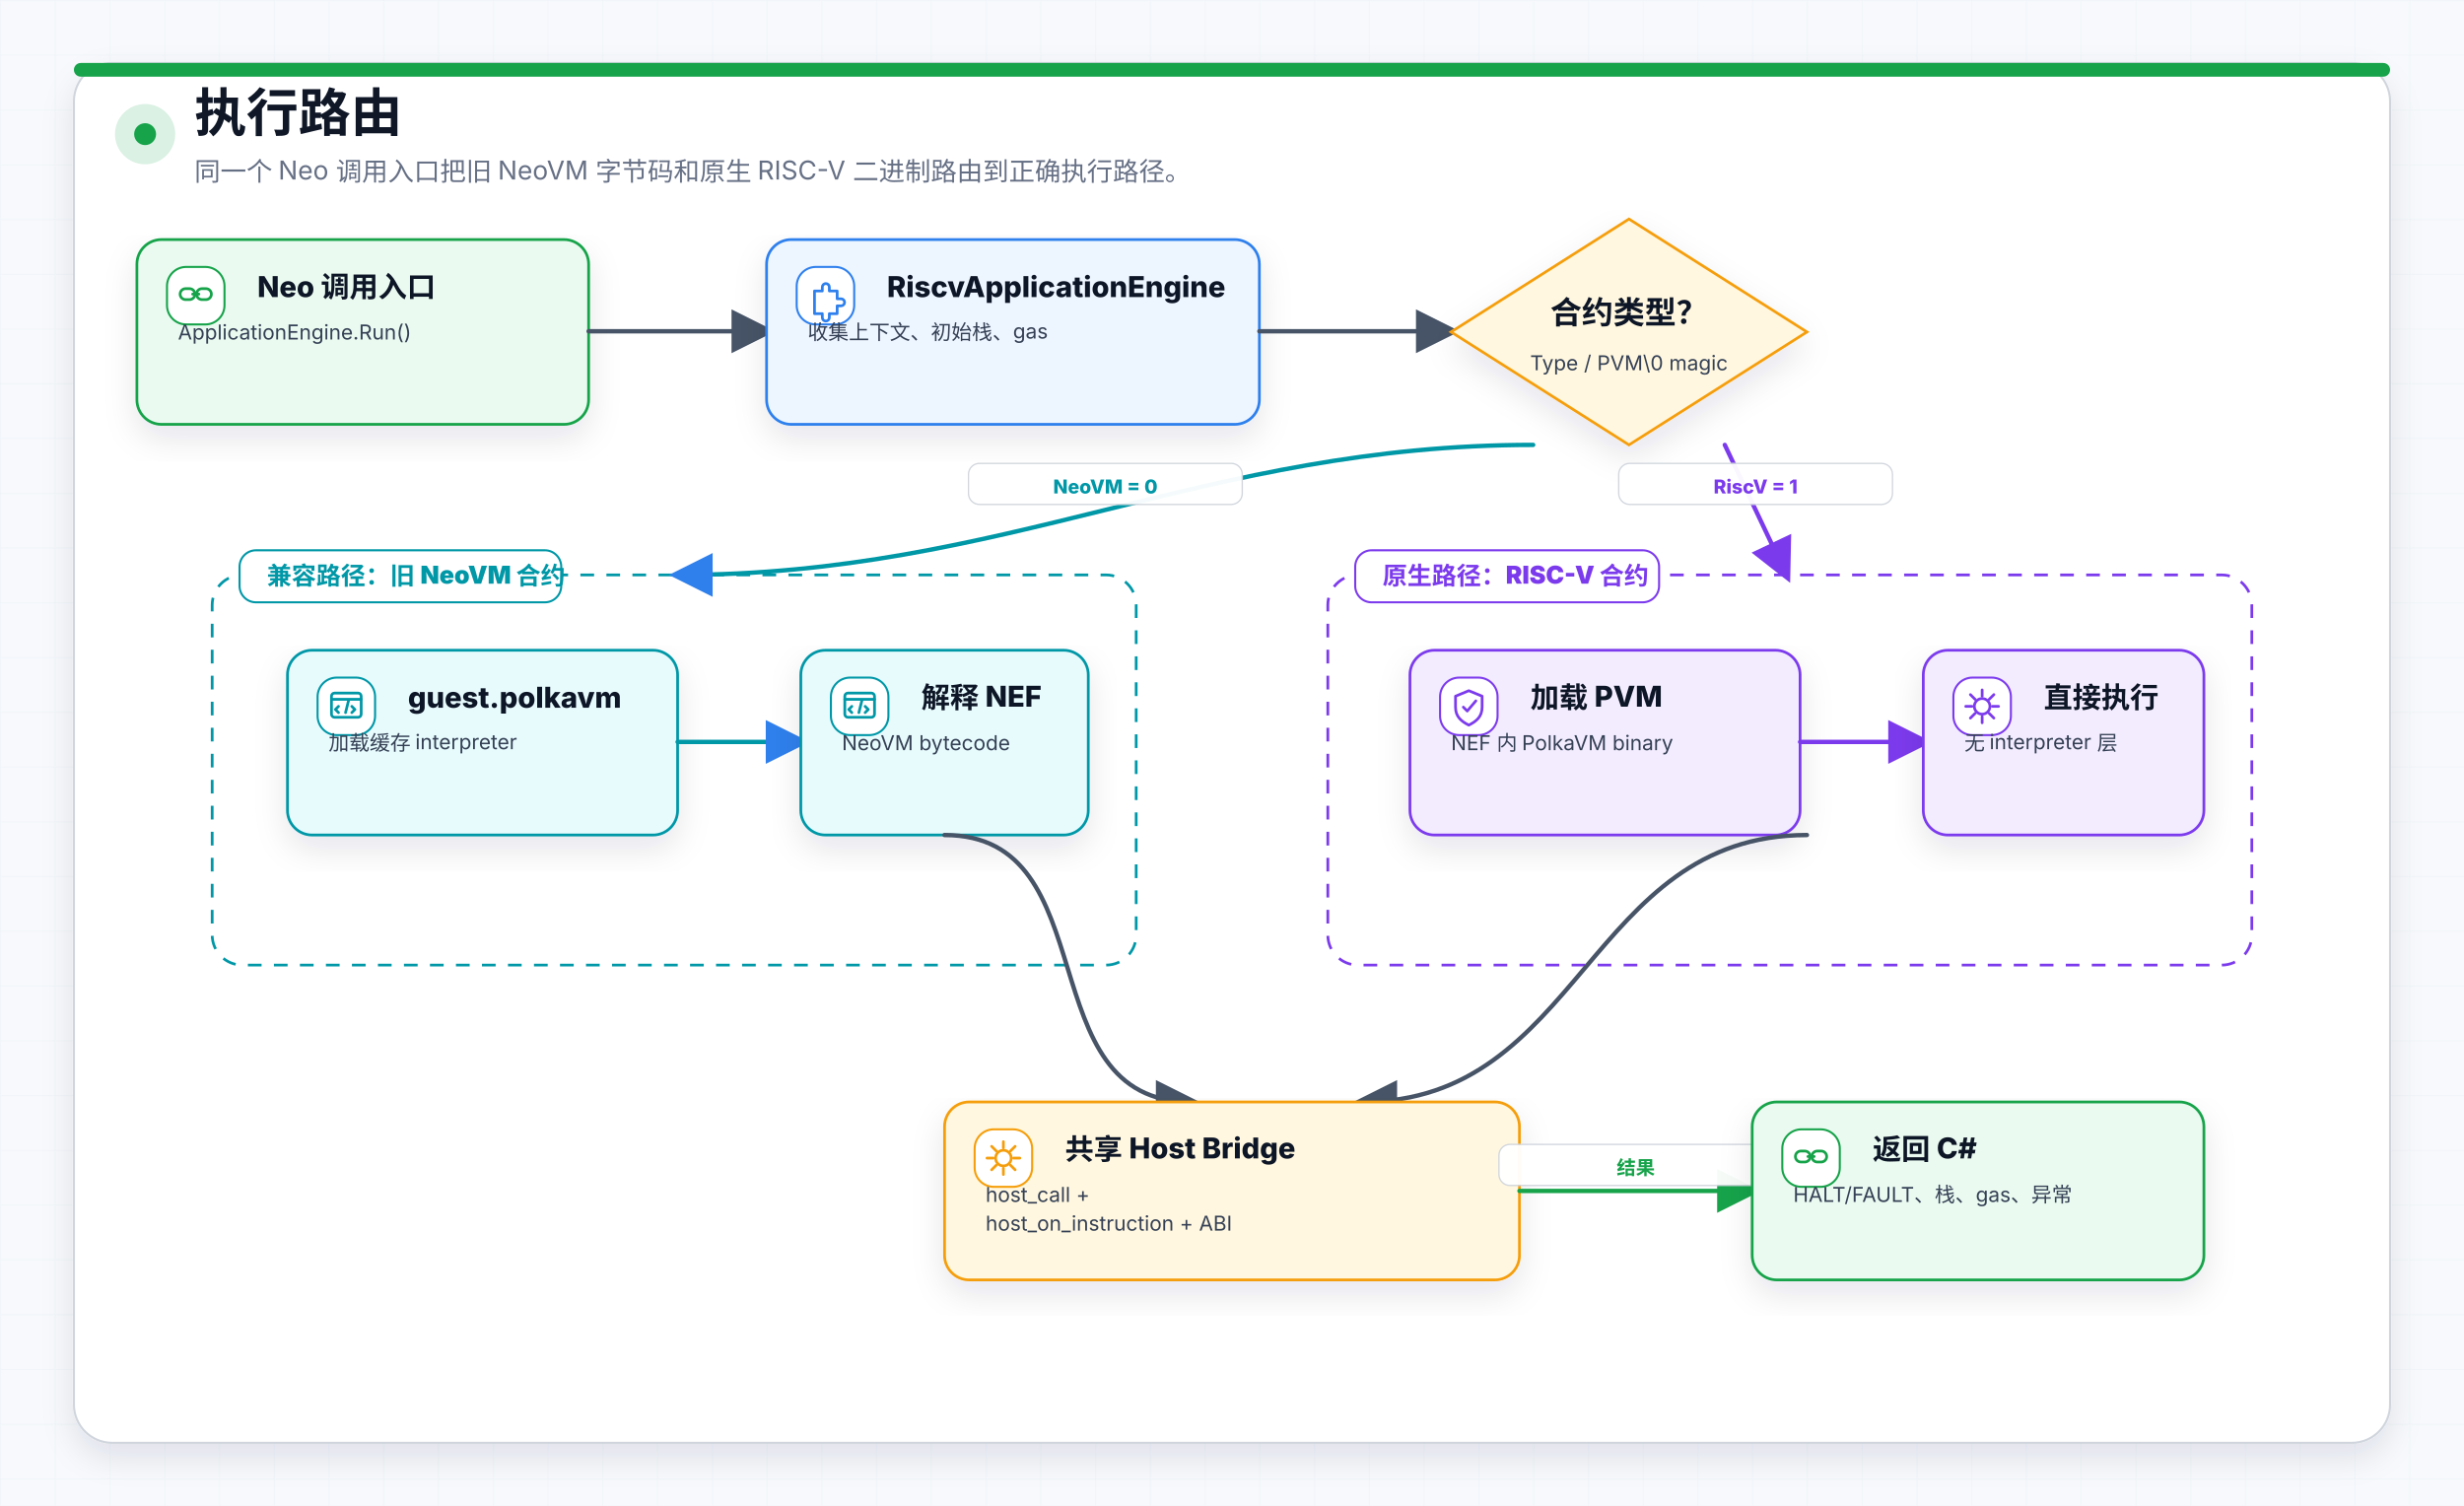
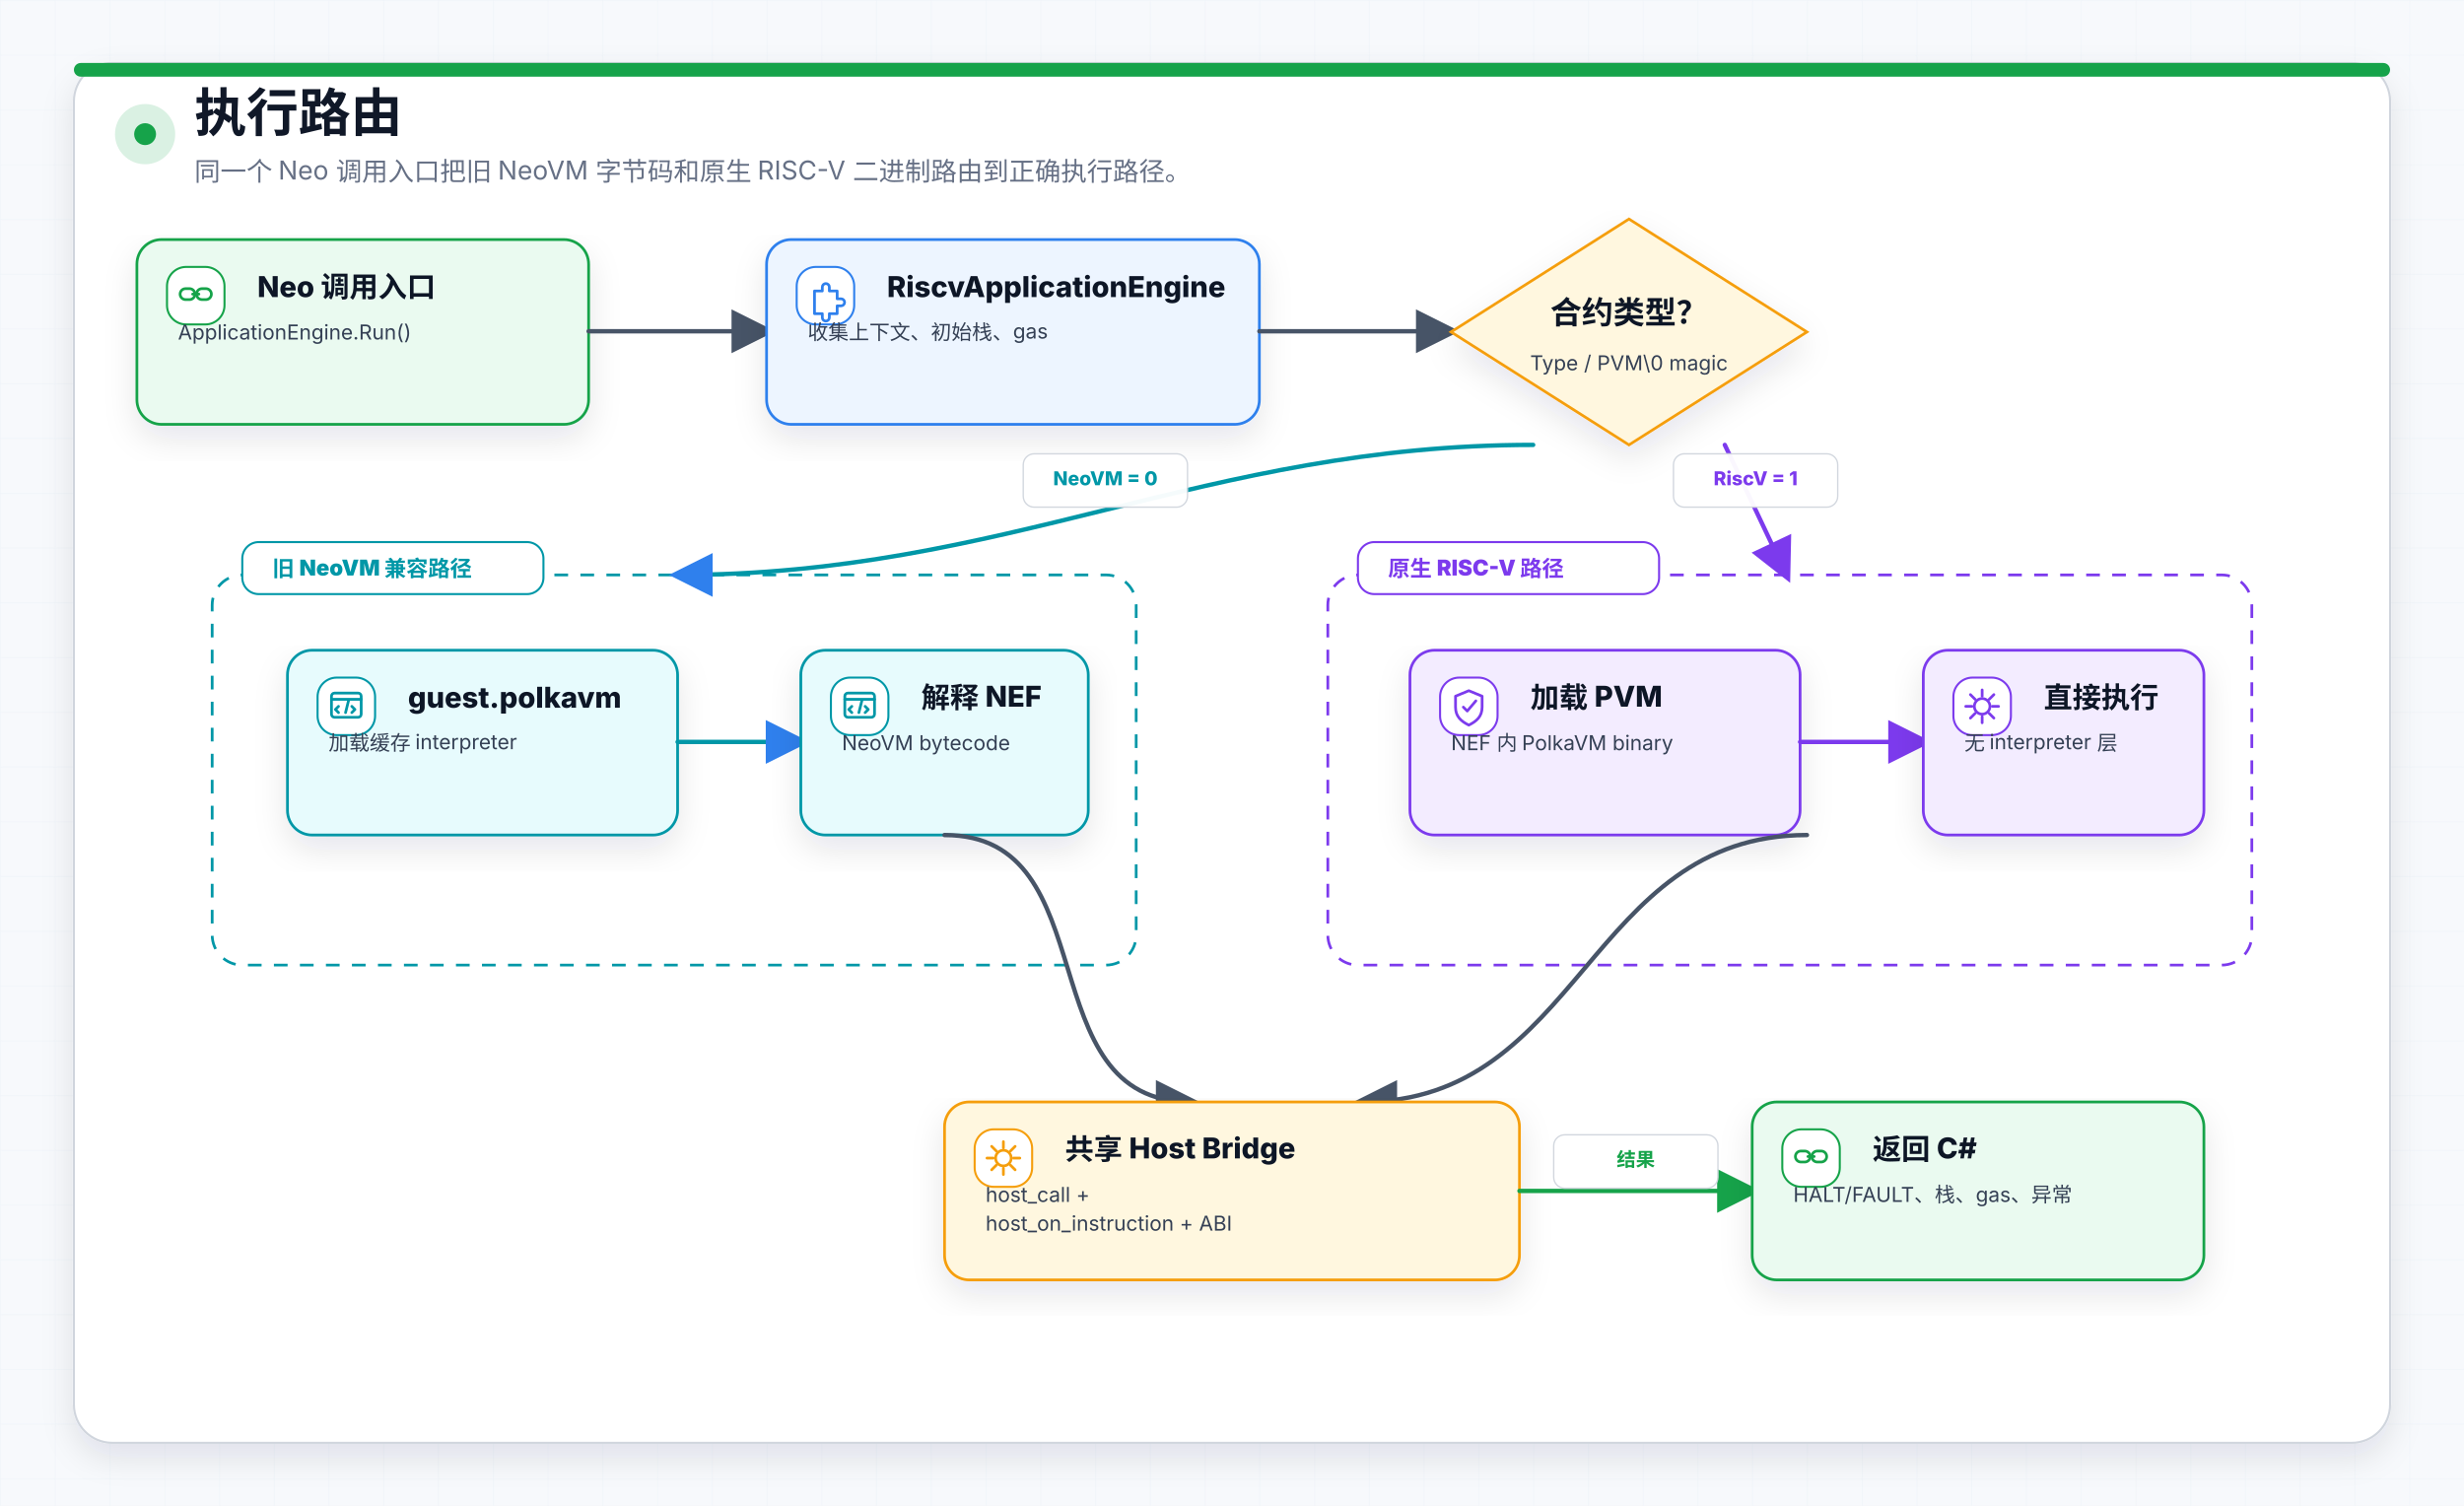
<svg xmlns="http://www.w3.org/2000/svg" width="1800" height="1100" viewBox="0 0 1800 1100" role="img" aria-label="执行路由">
  <defs>
    <pattern id="grid" width="40" height="40" patternUnits="userSpaceOnUse">
      <path d="M 40 0 L 0 0 0 40" fill="none" stroke="#e6edf5" stroke-width="1" />
    </pattern>
    <marker id="arrow-slate" markerWidth="14" markerHeight="14" refX="10" refY="7" orient="auto" markerUnits="strokeWidth">
      <path d="M2,2 L12,7 L2,12 z" fill="#475467" />
    </marker>
    <marker id="arrow-green" markerWidth="14" markerHeight="14" refX="10" refY="7" orient="auto" markerUnits="strokeWidth">
      <path d="M2,2 L12,7 L2,12 z" fill="#16a34a" />
    </marker>
    <marker id="arrow-blue" markerWidth="14" markerHeight="14" refX="10" refY="7" orient="auto" markerUnits="strokeWidth">
      <path d="M2,2 L12,7 L2,12 z" fill="#2f80ed" />
    </marker>
    <marker id="arrow-red" markerWidth="14" markerHeight="14" refX="10" refY="7" orient="auto" markerUnits="strokeWidth">
      <path d="M2,2 L12,7 L2,12 z" fill="#e5484d" />
    </marker>
    <marker id="arrow-purple" markerWidth="14" markerHeight="14" refX="10" refY="7" orient="auto" markerUnits="strokeWidth">
      <path d="M2,2 L12,7 L2,12 z" fill="#7c3aed" />
    </marker>
    <filter id="soft-shadow" x="-10%" y="-10%" width="120%" height="130%">
      <feDropShadow dx="0" dy="10" stdDeviation="12" flood-color="#101828" flood-opacity="0.10" />
    </filter>
  </defs>
  <rect width="1800" height="1100" fill="#f7f9fc" />
  <rect width="1800" height="1100" fill="url(#grid)" opacity="0.42" />
  <rect x="54" y="46" width="1692" height="1008" rx="28" fill="#ffffff" stroke="#d0d5dd" stroke-width="1.5" filter="url(#soft-shadow)" />
  <rect x="54" y="46" width="1692" height="10" rx="5" fill="#16a34a" />
  <circle cx="106" cy="98" r="22" fill="#16a34a" opacity="0.16" />
  <circle cx="106" cy="98" r="8" fill="#16a34a" />
  <text x="142" y="96" text-anchor="start" font-family="Inter, Noto Sans CJK SC, Microsoft YaHei, PingFang SC, Arial, sans-serif" font-size="38" font-weight="850" fill="#101828">执行路由</text>
  <text x="142" y="132" text-anchor="start" font-family="Inter, Noto Sans CJK SC, Microsoft YaHei, PingFang SC, Arial, sans-serif" font-size="19" font-weight="400" fill="#667085">同一个 Neo 调用入口把旧 NeoVM 字节码和原生 RISC-V 二进制路由到正确执行路径。</text>
  <g filter="url(#soft-shadow)">
    <rect x="100" y="175" width="330" height="135" rx="18" fill="#eafaf0" stroke="#16a34a" stroke-width="2" />
    <rect x="122" y="195" width="42" height="42" rx="14" fill="#ffffff" stroke="#16a34a" stroke-width="1.5" />
    <g fill="none" stroke="#16a34a" stroke-width="2" stroke-linecap="round" stroke-linejoin="round">
      <rect x="131.576" y="210.859" width="10.853" height="7.997" rx="3.998" />
      <rect x="143.571" y="210.859" width="10.853" height="7.997" rx="3.998" />
      <path d="M 140.715 214.858 L 145.285 214.858" />
    </g>
    <text x="188" y="217" text-anchor="start" font-family="Inter, Noto Sans CJK SC, Microsoft YaHei, PingFang SC, Arial, sans-serif" font-size="21" font-weight="800" fill="#101828">Neo 调用入口</text>
    <text x="130" y="248" text-anchor="start" font-family="Inter, Noto Sans CJK SC, Microsoft YaHei, PingFang SC, Arial, sans-serif" font-size="15" font-weight="400" fill="#344054">ApplicationEngine.Run()</text>
  </g>
  <g>
    <path d="M 430 242 L 560 242" fill="none" stroke="#475467" stroke-width="3.2" stroke-linecap="round" marker-end="url(#arrow-slate)" />
  </g>
  <g filter="url(#soft-shadow)">
    <rect x="560" y="175" width="360" height="135" rx="18" fill="#edf5ff" stroke="#2f80ed" stroke-width="2" />
    <rect x="582" y="195" width="42" height="42" rx="14" fill="#ffffff" stroke="#2f80ed" stroke-width="1.5" />
    <g fill="none" stroke="#2f80ed" stroke-width="2" stroke-linecap="round" stroke-linejoin="round">
      <path d="M 595.003 212.573 h 5.712 v -2.856 a 2.57 2.57 0 0 1 5.141 0 v 2.856 h 5.712 v 5.712 h 2.856 a 2.57 2.57 0 0 1 0 5.141 h -2.856 v 5.712 h -5.712 v 2.856 a 2.57 2.57 0 0 1 -5.141 0 v -2.856 h -5.712 z" />
    </g>
    <text x="648" y="217" text-anchor="start" font-family="Inter, Noto Sans CJK SC, Microsoft YaHei, PingFang SC, Arial, sans-serif" font-size="21" font-weight="800" fill="#101828">RiscvApplicationEngine</text>
    <text x="590" y="248" text-anchor="start" font-family="Inter, Noto Sans CJK SC, Microsoft YaHei, PingFang SC, Arial, sans-serif" font-size="15" font-weight="400" fill="#344054">收集上下文、初始栈、gas</text>
  </g>
  <g>
    <path d="M 920 242 L 1060 242" fill="none" stroke="#475467" stroke-width="3.2" stroke-linecap="round" marker-end="url(#arrow-slate)" />
  </g>
  <g filter="url(#soft-shadow)">
    <polygon points="1190,160 1320,242.5 1190,325 1060,242.5" fill="#fff7df" stroke="#f59e0b" stroke-width="2" />
    <text x="1190" y="236.5" text-anchor="middle" font-family="Inter, Noto Sans CJK SC, Microsoft YaHei, PingFang SC, Arial, sans-serif" font-size="23" font-weight="850" fill="#101828">合约类型？</text>
    <text x="1190" y="270.5" text-anchor="middle" font-family="Inter, Noto Sans CJK SC, Microsoft YaHei, PingFang SC, Arial, sans-serif" font-size="15" font-weight="400" fill="#344054">Type / PVM\0 magic</text>
  </g>
  <g>
    <rect x="155" y="420" width="675" height="285" rx="22" fill="#fff" stroke="#0097a7" stroke-width="2" stroke-dasharray="10 9" />
-     <rect x="175" y="402" width="235" height="38" rx="12" fill="#ffffff" stroke="#0097a7" stroke-width="1.5" />
-     <text x="195" y="427" text-anchor="start" font-family="Inter, Noto Sans CJK SC, Microsoft YaHei, PingFang SC, Arial, sans-serif" font-size="18" font-weight="850" fill="#0097a7">兼容路径：旧 NeoVM 合约</text>
+     <rect x="177" y="396" width="220" height="38" rx="12" fill="#ffffff" stroke="#0097a7" stroke-width="1.5" />
+     <text x="199" y="421" text-anchor="start" font-family="Inter, Noto Sans CJK SC, Microsoft YaHei, PingFang SC, Arial, sans-serif" font-size="16" font-weight="850" fill="#0097a7">旧 NeoVM 兼容路径</text>
  </g>
  <g>
    <rect x="970" y="420" width="675" height="285" rx="22" fill="#fff" stroke="#7c3aed" stroke-width="2" stroke-dasharray="10 9" />
-     <rect x="990" y="402" width="222" height="38" rx="12" fill="#ffffff" stroke="#7c3aed" stroke-width="1.5" />
-     <text x="1010" y="427" text-anchor="start" font-family="Inter, Noto Sans CJK SC, Microsoft YaHei, PingFang SC, Arial, sans-serif" font-size="18" font-weight="850" fill="#7c3aed">原生路径：RISC-V 合约</text>
+     <rect x="992" y="396" width="220" height="38" rx="12" fill="#ffffff" stroke="#7c3aed" stroke-width="1.5" />
+     <text x="1014" y="421" text-anchor="start" font-family="Inter, Noto Sans CJK SC, Microsoft YaHei, PingFang SC, Arial, sans-serif" font-size="16" font-weight="850" fill="#7c3aed">原生 RISC-V 路径</text>
  </g>
  <g>
    <path d="M 1120 325 C 880 325, 735 420, 495 420" fill="none" stroke="#0097a7" stroke-width="3.2" stroke-linecap="round" marker-end="url(#arrow-blue)" />
    <g>
-       <rect x="707.5" y="338.5" width="200" height="30" rx="8" fill="#ffffff" stroke="#d0d5dd" opacity="0.96" />
-       <text x="807.5" y="360.5" text-anchor="middle" font-family="Inter, Noto Sans CJK SC, Microsoft YaHei, PingFang SC, Arial, sans-serif" font-size="14" font-weight="800" fill="#0097a7">NeoVM = 0</text>
+       <rect x="747.5" y="331.5" width="120" height="39" rx="8" fill="#ffffff" stroke="#d0d5dd" opacity="0.96" />
+       <text x="807.5" y="354.5" text-anchor="middle" font-family="Inter, Noto Sans CJK SC, Microsoft YaHei, PingFang SC, Arial, sans-serif" font-size="14" font-weight="800" fill="#0097a7">NeoVM = 0</text>
    </g>
  </g>
  <g>
    <path d="M 1260 325 L 1305 420" fill="none" stroke="#7c3aed" stroke-width="3.2" stroke-linecap="round" marker-end="url(#arrow-purple)" />
    <g>
-       <rect x="1182.5" y="338.5" width="200" height="30" rx="8" fill="#ffffff" stroke="#d0d5dd" opacity="0.96" />
-       <text x="1282.5" y="360.5" text-anchor="middle" font-family="Inter, Noto Sans CJK SC, Microsoft YaHei, PingFang SC, Arial, sans-serif" font-size="14" font-weight="800" fill="#7c3aed">RiscV = 1</text>
+       <rect x="1222.5" y="331.5" width="120" height="39" rx="8" fill="#ffffff" stroke="#d0d5dd" opacity="0.96" />
+       <text x="1282.5" y="354.5" text-anchor="middle" font-family="Inter, Noto Sans CJK SC, Microsoft YaHei, PingFang SC, Arial, sans-serif" font-size="14" font-weight="800" fill="#7c3aed">RiscV = 1</text>
    </g>
  </g>
  <g filter="url(#soft-shadow)">
    <rect x="210" y="475" width="285" height="135" rx="18" fill="#e7fbfd" stroke="#0097a7" stroke-width="2" />
    <rect x="232" y="495" width="42" height="42" rx="14" fill="#ffffff" stroke="#0097a7" stroke-width="1.5" />
    <g fill="none" stroke="#0097a7" stroke-width="2" stroke-linecap="round" stroke-linejoin="round">
      <rect x="242.147" y="506.29" width="21.706" height="17.707" rx="2.285" />
      <path d="M 242.147 510.859 h 21.706 M 247.288 516 l -2.285 2.285 l 2.285 2.285 M 252.429 520.57 l 2.285 -9.139 M 256.998 516 l 2.285 2.285 l -2.285 2.285" />
    </g>
    <text x="298" y="517" text-anchor="start" font-family="Inter, Noto Sans CJK SC, Microsoft YaHei, PingFang SC, Arial, sans-serif" font-size="21" font-weight="800" fill="#101828">guest.polkavm</text>
    <text x="240" y="548" text-anchor="start" font-family="Inter, Noto Sans CJK SC, Microsoft YaHei, PingFang SC, Arial, sans-serif" font-size="15" font-weight="400" fill="#344054">加载缓存 interpreter</text>
  </g>
  <g>
    <path d="M 495 542 L 585 542" fill="none" stroke="#0097a7" stroke-width="3.2" stroke-linecap="round" marker-end="url(#arrow-blue)" />
  </g>
  <g filter="url(#soft-shadow)">
    <rect x="585" y="475" width="210" height="135" rx="18" fill="#e7fbfd" stroke="#0097a7" stroke-width="2" />
    <rect x="607" y="495" width="42" height="42" rx="14" fill="#ffffff" stroke="#0097a7" stroke-width="1.5" />
    <g fill="none" stroke="#0097a7" stroke-width="2" stroke-linecap="round" stroke-linejoin="round">
      <rect x="617.147" y="506.29" width="21.706" height="17.707" rx="2.285" />
      <path d="M 617.147 510.859 h 21.706 M 622.288 516 l -2.285 2.285 l 2.285 2.285 M 627.429 520.57 l 2.285 -9.139 M 631.998 516 l 2.285 2.285 l -2.285 2.285" />
    </g>
    <text x="673" y="517" text-anchor="start" font-family="Inter, Noto Sans CJK SC, Microsoft YaHei, PingFang SC, Arial, sans-serif" font-size="21" font-weight="800" fill="#101828">解释 NEF</text>
    <text x="615" y="548" text-anchor="start" font-family="Inter, Noto Sans CJK SC, Microsoft YaHei, PingFang SC, Arial, sans-serif" font-size="15" font-weight="400" fill="#344054">NeoVM bytecode</text>
  </g>
  <g filter="url(#soft-shadow)">
    <rect x="1030" y="475" width="285" height="135" rx="18" fill="#f3ecff" stroke="#7c3aed" stroke-width="2" />
    <rect x="1052" y="495" width="42" height="42" rx="14" fill="#ffffff" stroke="#7c3aed" stroke-width="1.5" />
    <g fill="none" stroke="#7c3aed" stroke-width="2" stroke-linecap="round" stroke-linejoin="round">
      <path d="M 1073 504.576 L 1082.71 508.574 v 7.997 c 0 6.854 -3.998 10.282 -9.71 13.138 c -5.712 -2.856 -9.71 -6.283 -9.71 -13.138 v -7.997 z" />
      <path d="M 1069.002 516.571 l 2.856 2.856 l 6.283 -7.426" />
    </g>
    <text x="1118" y="517" text-anchor="start" font-family="Inter, Noto Sans CJK SC, Microsoft YaHei, PingFang SC, Arial, sans-serif" font-size="21" font-weight="800" fill="#101828">加载 PVM</text>
    <text x="1060" y="548" text-anchor="start" font-family="Inter, Noto Sans CJK SC, Microsoft YaHei, PingFang SC, Arial, sans-serif" font-size="15" font-weight="400" fill="#344054">NEF 内 PolkaVM binary</text>
  </g>
  <g>
    <path d="M 1315 542 L 1405 542" fill="none" stroke="#7c3aed" stroke-width="3.2" stroke-linecap="round" marker-end="url(#arrow-purple)" />
  </g>
  <g filter="url(#soft-shadow)">
    <rect x="1405" y="475" width="205" height="135" rx="18" fill="#f3ecff" stroke="#7c3aed" stroke-width="2" />
    <rect x="1427" y="495" width="42" height="42" rx="14" fill="#ffffff" stroke="#7c3aed" stroke-width="1.5" />
    <g fill="none" stroke="#7c3aed" stroke-width="2" stroke-linecap="round" stroke-linejoin="round">
      <circle cx="1448" cy="516" r="5.712" />
      <path d="M 1448 504.005 v 4.57 M 1448 523.426 v 4.57 M 1436.005 516 h 4.57 M 1455.426 516 h 4.57 M 1439.432 507.432 l 3.427 3.427 M 1453.141 521.141 l 3.427 3.427 M 1456.568 507.432 l -3.427 3.427 M 1442.859 521.141 l -3.427 3.427" />
    </g>
    <text x="1493" y="517" text-anchor="start" font-family="Inter, Noto Sans CJK SC, Microsoft YaHei, PingFang SC, Arial, sans-serif" font-size="21" font-weight="800" fill="#101828">直接执行</text>
    <text x="1435" y="548" text-anchor="start" font-family="Inter, Noto Sans CJK SC, Microsoft YaHei, PingFang SC, Arial, sans-serif" font-size="15" font-weight="400" fill="#344054">无 interpreter 层</text>
  </g>
  <g>
    <path d="M 690 610 C 810 610, 750 805, 870 805" fill="none" stroke="#475467" stroke-width="3.2" stroke-linecap="round" marker-end="url(#arrow-slate)" />
  </g>
  <g>
    <path d="M 1320 610 C 1160 610, 1155 805, 995 805" fill="none" stroke="#475467" stroke-width="3.2" stroke-linecap="round" marker-end="url(#arrow-slate)" />
  </g>
  <g filter="url(#soft-shadow)">
    <rect x="690" y="805" width="420" height="130" rx="18" fill="#fff7df" stroke="#f59e0b" stroke-width="2" />
    <rect x="712" y="825" width="42" height="42" rx="14" fill="#ffffff" stroke="#f59e0b" stroke-width="1.5" />
    <g fill="none" stroke="#f59e0b" stroke-width="2" stroke-linecap="round" stroke-linejoin="round">
      <circle cx="733" cy="846" r="5.712" />
      <path d="M 733 834.005 v 4.57 M 733 853.426 v 4.57 M 721.005 846 h 4.57 M 740.426 846 h 4.57 M 724.432 837.432 l 3.427 3.427 M 738.141 851.141 l 3.427 3.427 M 741.568 837.432 l -3.427 3.427 M 727.859 851.141 l -3.427 3.427" />
    </g>
    <text x="778" y="847" text-anchor="start" font-family="Inter, Noto Sans CJK SC, Microsoft YaHei, PingFang SC, Arial, sans-serif" font-size="21" font-weight="800" fill="#101828">共享 Host Bridge</text>
    <text x="720" y="878" text-anchor="start" font-family="Inter, Noto Sans CJK SC, Microsoft YaHei, PingFang SC, Arial, sans-serif" font-size="15" font-weight="400" fill="#344054">host_call +</text>
    <text x="720" y="899" text-anchor="start" font-family="Inter, Noto Sans CJK SC, Microsoft YaHei, PingFang SC, Arial, sans-serif" font-size="15" font-weight="400" fill="#344054">host_on_instruction + ABI</text>
  </g>
  <g>
    <path d="M 1110 870 L 1280 870" fill="none" stroke="#16a34a" stroke-width="3.2" stroke-linecap="round" marker-end="url(#arrow-green)" />
    <g>
-       <rect x="1095" y="836" width="200" height="30" rx="8" fill="#ffffff" stroke="#d0d5dd" opacity="0.96" />
-       <text x="1195" y="858" text-anchor="middle" font-family="Inter, Noto Sans CJK SC, Microsoft YaHei, PingFang SC, Arial, sans-serif" font-size="14" font-weight="800" fill="#16a34a">结果</text>
+       <rect x="1135" y="829" width="120" height="39" rx="8" fill="#ffffff" stroke="#d0d5dd" opacity="0.96" />
+       <text x="1195" y="852" text-anchor="middle" font-family="Inter, Noto Sans CJK SC, Microsoft YaHei, PingFang SC, Arial, sans-serif" font-size="14" font-weight="800" fill="#16a34a">结果</text>
    </g>
  </g>
  <g filter="url(#soft-shadow)">
    <rect x="1280" y="805" width="330" height="130" rx="18" fill="#eafaf0" stroke="#16a34a" stroke-width="2" />
    <rect x="1302" y="825" width="42" height="42" rx="14" fill="#ffffff" stroke="#16a34a" stroke-width="1.5" />
    <g fill="none" stroke="#16a34a" stroke-width="2" stroke-linecap="round" stroke-linejoin="round">
      <rect x="1311.576" y="840.859" width="10.853" height="7.997" rx="3.998" />
      <rect x="1323.571" y="840.859" width="10.853" height="7.997" rx="3.998" />
      <path d="M 1320.715 844.858 L 1325.285 844.858" />
    </g>
    <text x="1368" y="847" text-anchor="start" font-family="Inter, Noto Sans CJK SC, Microsoft YaHei, PingFang SC, Arial, sans-serif" font-size="21" font-weight="800" fill="#101828">返回 C#</text>
    <text x="1310" y="878" text-anchor="start" font-family="Inter, Noto Sans CJK SC, Microsoft YaHei, PingFang SC, Arial, sans-serif" font-size="15" font-weight="400" fill="#344054">HALT/FAULT、栈、gas、异常</text>
  </g>
</svg>
